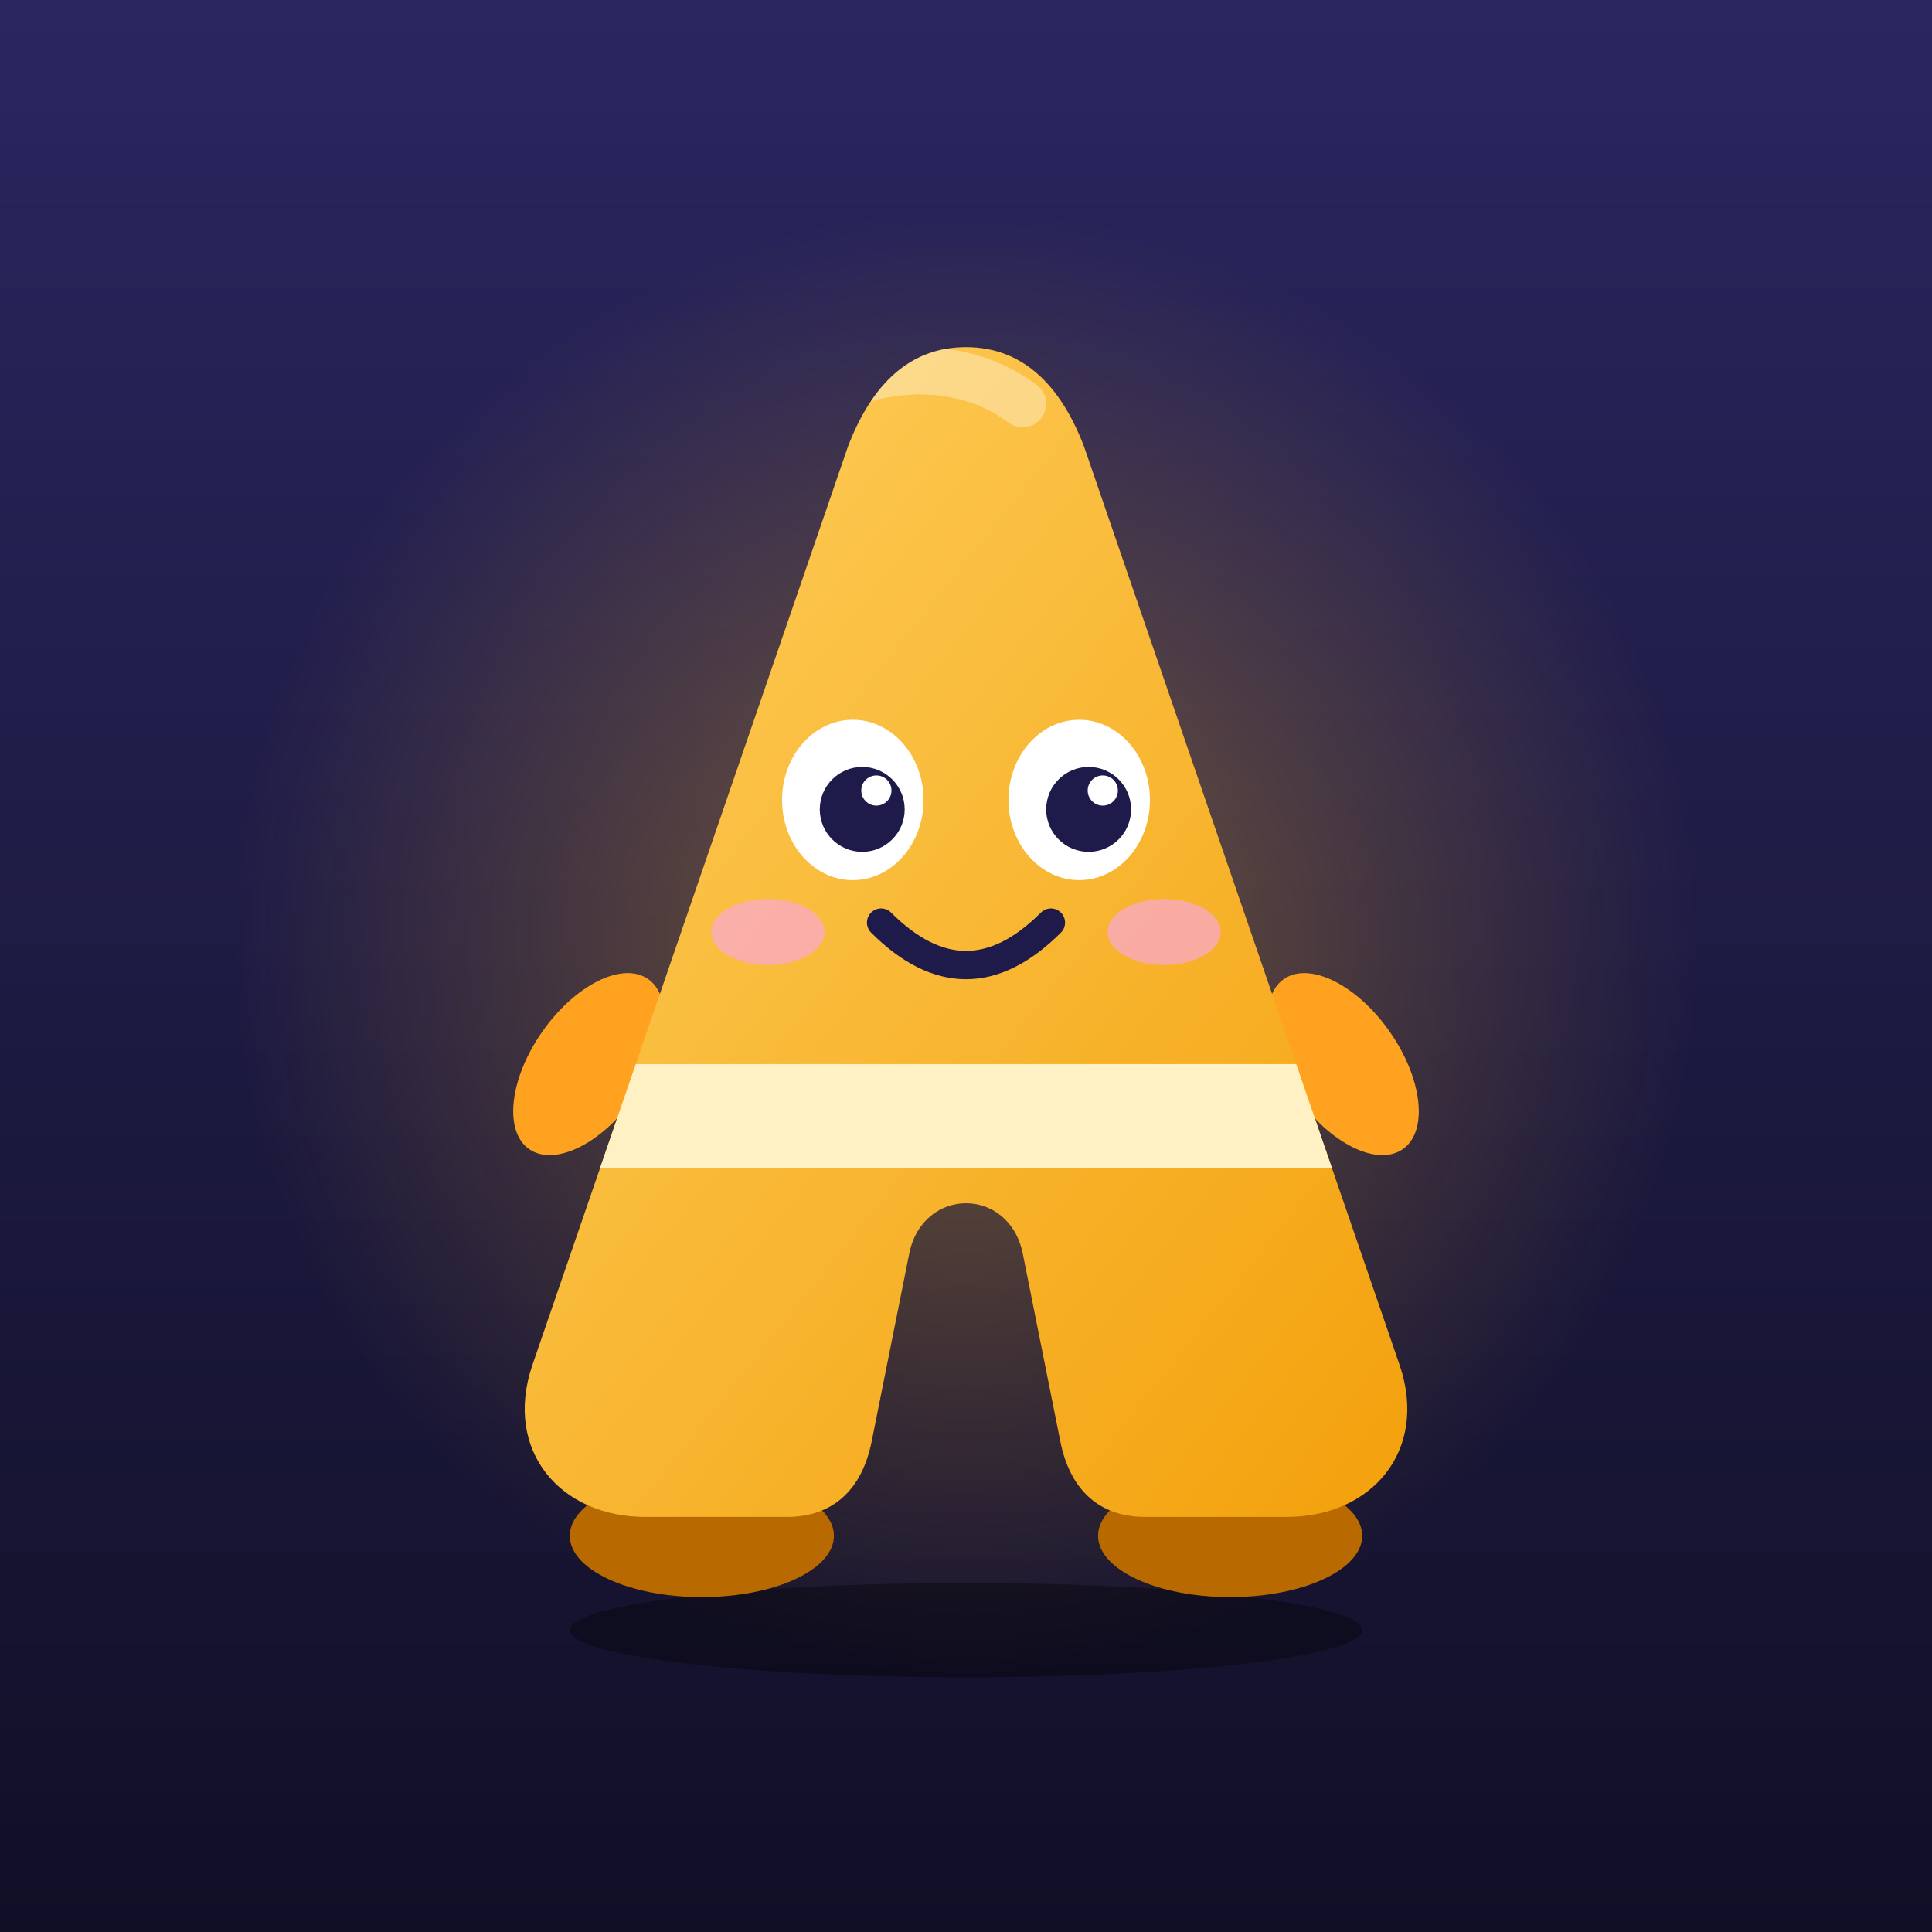
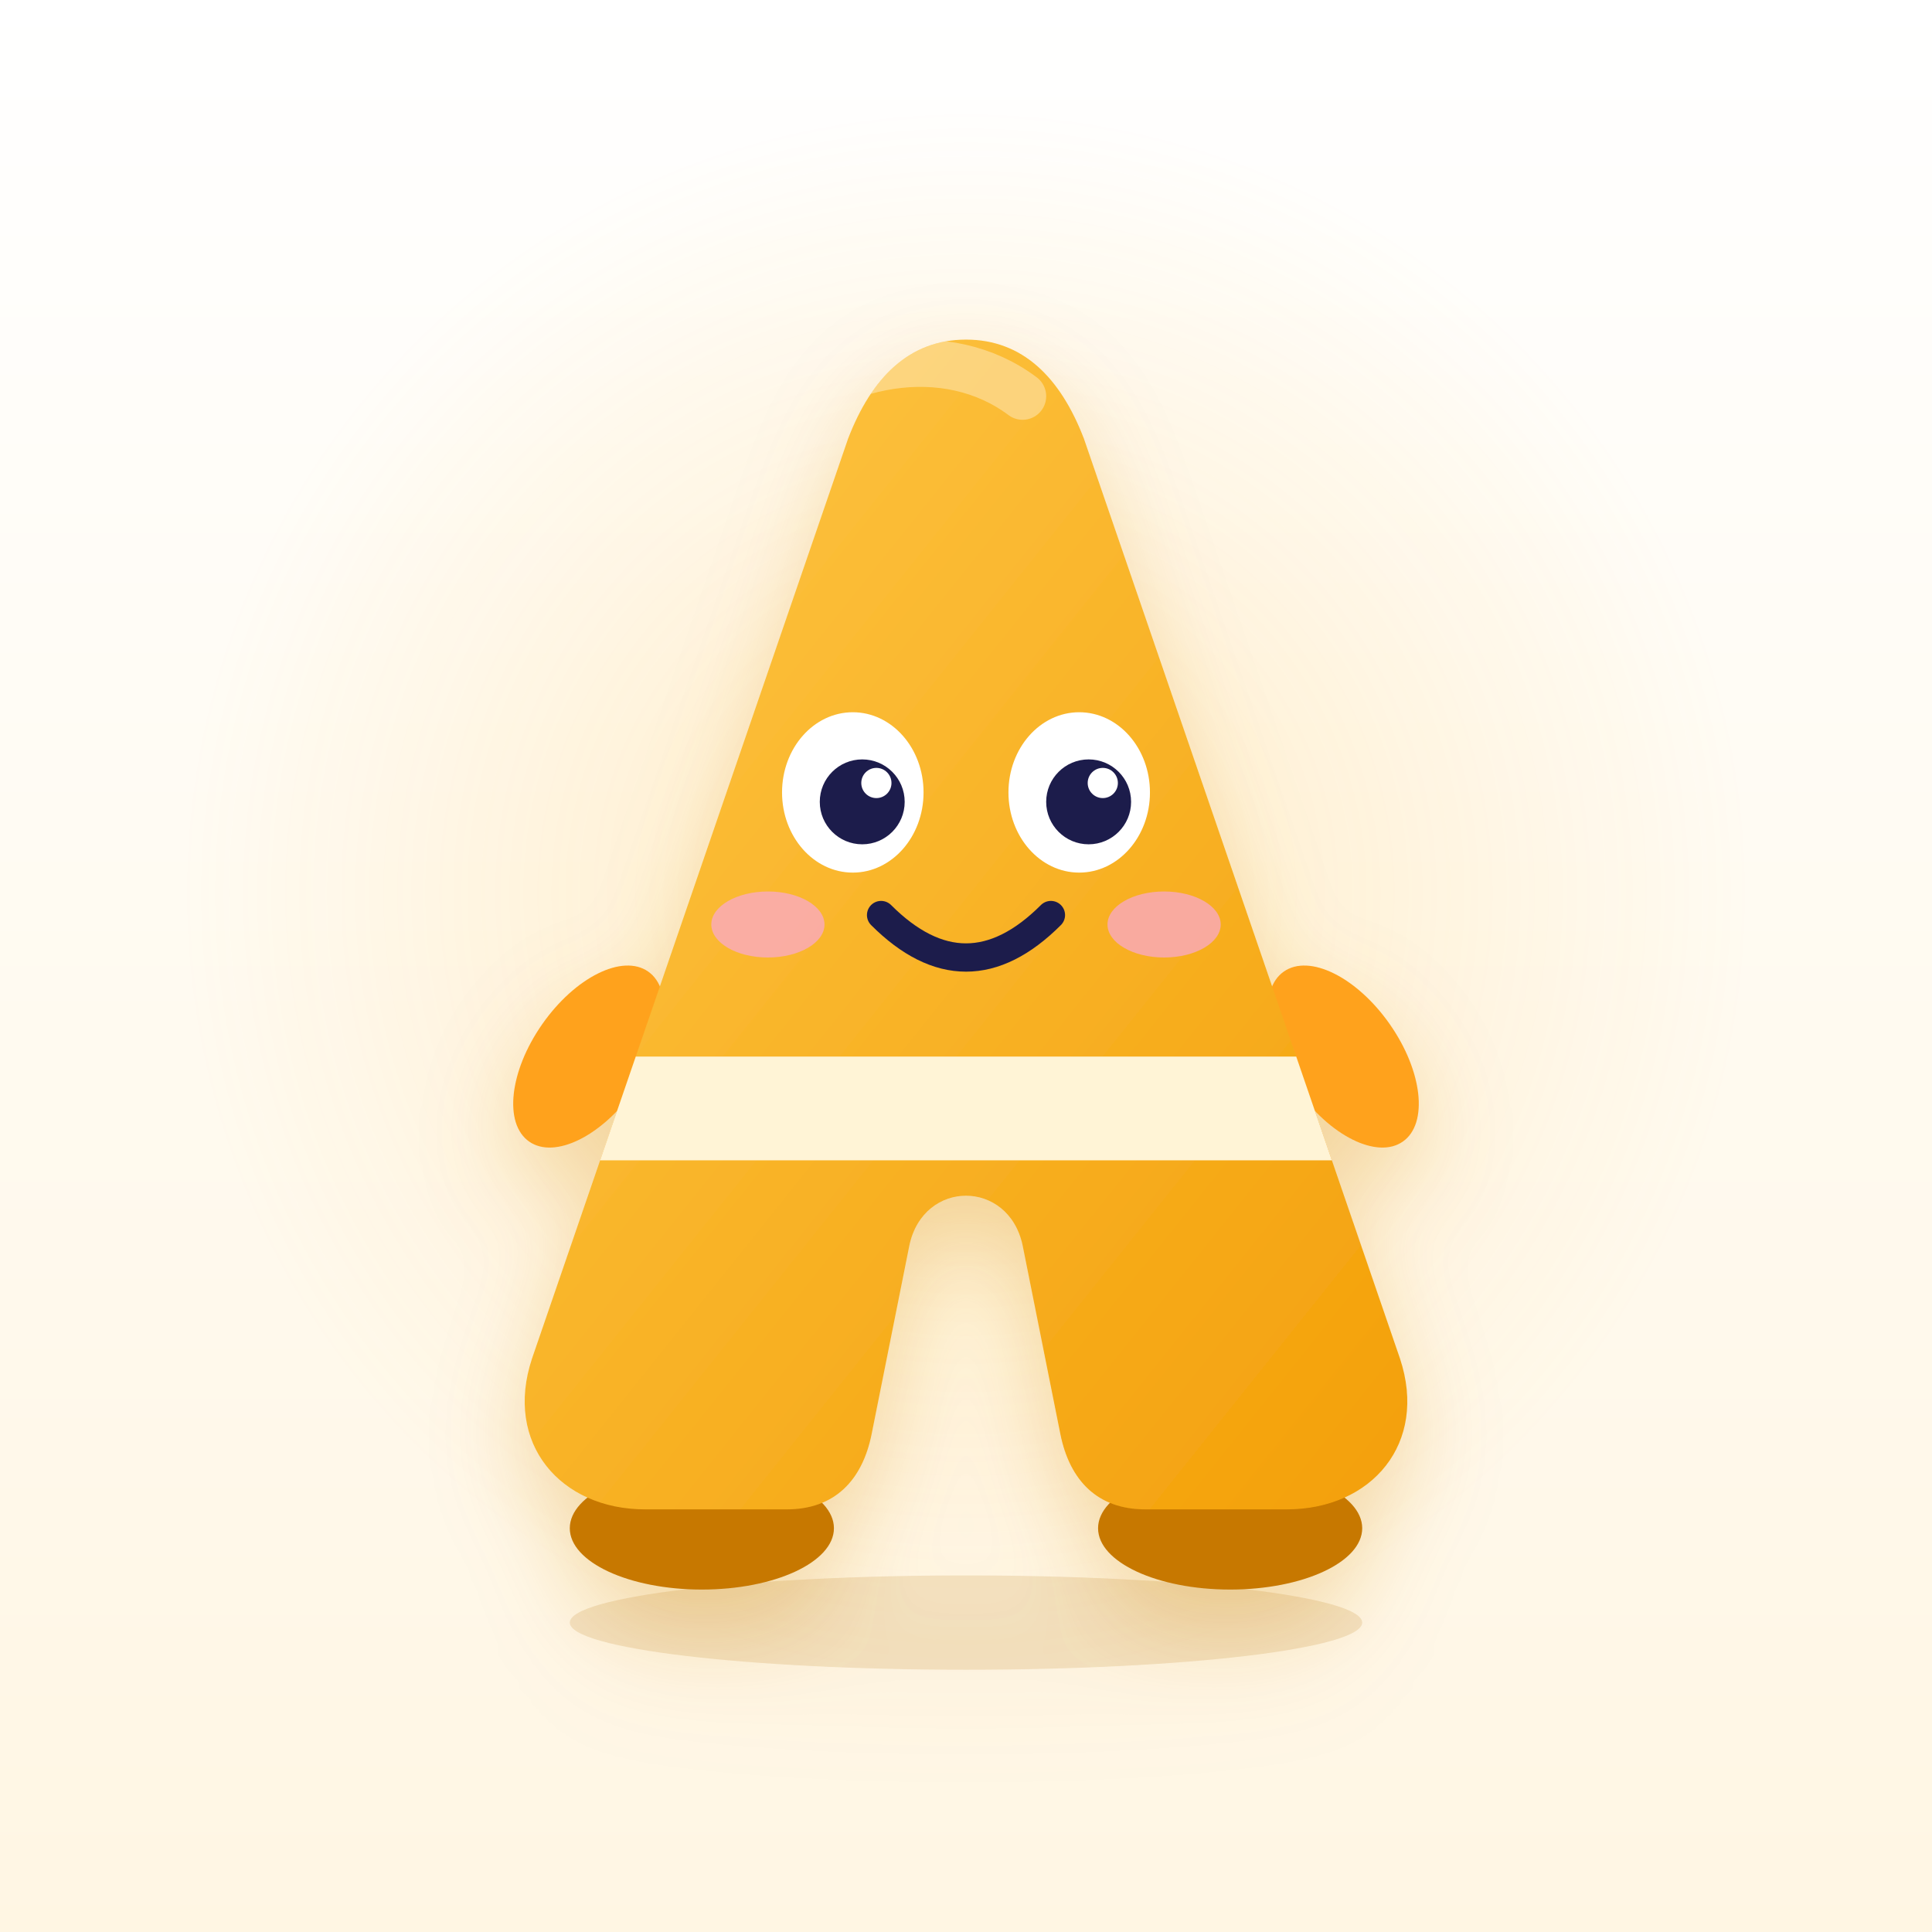
<svg xmlns="http://www.w3.org/2000/svg" viewBox="0 0 512 512">
  <defs>
    <linearGradient id="bg" x1="0" y1="0" x2="0" y2="1">
-       <stop offset="0" stop-color="#2A2660" />
-       <stop offset="1" stop-color="#110F26" />
+       <stop offset="0" stop-color="#FFFFFF" />
+       <stop offset="1" stop-color="#FFF6E3" />
    </linearGradient>
-     <radialGradient id="glow" cx=".5" cy=".5" r=".42">
-       <stop offset="0" stop-color="#FFB829" stop-opacity=".38" />
+     <radialGradient id="glow" cx=".5" cy=".48" r=".45">
+       <stop offset="0" stop-color="#FFB829" stop-opacity=".22" />
      <stop offset="1" stop-color="#FFB829" stop-opacity="0" />
    </radialGradient>
+     <filter id="sh" x="-20%" y="-20%" width="140%" height="140%">
+       <feDropShadow dx="0" dy="10" stdDeviation="12" flood-color="#D98A00" flood-opacity=".28" />
+     </filter>
  </defs>
  <rect width="512" height="512" fill="url(#bg)" />
-   <circle cx="256" cy="250" r="230" fill="url(#glow)" />
-   <svg viewBox="0 0 120 150" x="106" y="72" width="300" height="375" aria-hidden="true">
-     <defs>
-       <linearGradient id="m1g" x1="0" y1="0" x2="1" y2="1" gradientUnits="userSpaceOnUse" gradientTransform="scale(120 150)">
-         <stop offset="0" stop-color="#FFD466" />
-         <stop offset="1" stop-color="#F29A00" />
-       </linearGradient>
-       <clipPath id="m1c">
-         <path d="M60 8C66 8 70 12 72.5 18.5L106 116C109 125 103 132 94 132H79C74 132 71 129 70 124L66 104C64.5 97 55.5 97 54 104L50 124C49 129 46 132 41 132H26C17 132 11 125 14 116L47.5 18.5C50 12 54 8 60 8Z" />
-       </clipPath>
-     </defs>
-     <ellipse class="m-shadow" cx="60" cy="144" rx="42" ry="5" fill="#000" opacity=".35" />
-     <g class="m-body">
-       <ellipse cx="32" cy="134" rx="14" ry="6.5" fill="#B86A00" />
-       <ellipse cx="88" cy="134" rx="14" ry="6.5" fill="#B86A00" />
-       <g class="m-arm-l" style="transform-origin:26px 78px">
-         <ellipse cx="20" cy="84" rx="6" ry="11" fill="#FFA21F" transform="rotate(35 20 84)" />
+   <circle cx="256" cy="246" r="230" fill="url(#glow)" />
+   <g filter="url(#sh)">
+     <svg viewBox="0 0 120 150" x="106" y="70" width="300" height="375" aria-hidden="true">
+       <defs>
+         <linearGradient id="m1g" x1="0" y1="0" x2="1" y2="1" gradientUnits="userSpaceOnUse" gradientTransform="scale(120 150)">
+           <stop offset="0" stop-color="#FFCB4D" />
+           <stop offset="1" stop-color="#F29A00" />
+         </linearGradient>
+         <clipPath id="m1c">
+           <path d="M60 8C66 8 70 12 72.5 18.5L106 116C109 125 103 132 94 132H79C74 132 71 129 70 124L66 104C64.5 97 55.5 97 54 104L50 124C49 129 46 132 41 132H26C17 132 11 125 14 116L47.5 18.5C50 12 54 8 60 8Z" />
+         </clipPath>
+       </defs>
+       <ellipse class="m-shadow" cx="60" cy="144" rx="42" ry="5" fill="#B36B00" opacity=".16" />
+       <g class="m-body">
+         <ellipse cx="32" cy="134" rx="14" ry="6.5" fill="#C77800" />
+         <ellipse cx="88" cy="134" rx="14" ry="6.5" fill="#C77800" />
+         <g class="m-arm-l" style="transform-origin:26px 78px">
+           <ellipse cx="20" cy="84" rx="6" ry="11" fill="#FFA21F" transform="rotate(35 20 84)" />
+         </g>
+         <g class="m-arm-r" style="transform-origin:94px 78px">
+           <ellipse cx="100" cy="84" rx="6" ry="11" fill="#FFA21F" transform="rotate(-35 100 84)" />
+         </g>
+         <path d="M60 8C66 8 70 12 72.5 18.5L106 116C109 125 103 132 94 132H79C74 132 71 129 70 124L66 104C64.5 97 55.5 97 54 104L50 124C49 129 46 132 41 132H26C17 132 11 125 14 116L47.5 18.5C50 12 54 8 60 8Z" fill="url(#m1g)" />
+         <g clip-path="url(#m1c)">
+           <rect x="0" y="84" width="120" height="11" fill="#FFF4D6" />
+           <path d="M38 18c8-8 20-10 28-4" stroke="#fff" stroke-opacity=".35" stroke-width="5" stroke-linecap="round" fill="none" />
+         </g>
+         <ellipse cx="39" cy="70" rx="6" ry="3.5" fill="#f9a8d4" opacity=".7" />
+         <ellipse cx="81" cy="70" rx="6" ry="3.5" fill="#f9a8d4" opacity=".7" />
+         <g class="m-eyes">
+           <ellipse cx="48" cy="56" rx="7.5" ry="8.5" fill="#fff" />
+           <ellipse cx="72" cy="56" rx="7.5" ry="8.5" fill="#fff" />
+           <circle cx="49" cy="57" r="4.5" fill="#1e1b4b" />
+           <circle cx="73" cy="57" r="4.5" fill="#1e1b4b" />
+           <circle cx="50.5" cy="55" r="1.6" fill="#fff" />
+           <circle cx="74.5" cy="55" r="1.6" fill="#fff" />
+         </g>
+         <path d="M51 69q9 9 18 0" fill="none" stroke="#1e1b4b" stroke-width="3" stroke-linecap="round" />
      </g>
-       <g class="m-arm-r" style="transform-origin:94px 78px">
-         <ellipse cx="100" cy="84" rx="6" ry="11" fill="#FFA21F" transform="rotate(-35 100 84)" />
-       </g>
-       <path d="M60 8C66 8 70 12 72.5 18.5L106 116C109 125 103 132 94 132H79C74 132 71 129 70 124L66 104C64.5 97 55.5 97 54 104L50 124C49 129 46 132 41 132H26C17 132 11 125 14 116L47.5 18.5C50 12 54 8 60 8Z" fill="url(#m1g)" />
-       <g clip-path="url(#m1c)">
-         <rect x="0" y="84" width="120" height="11" fill="#FFF1C4" />
-         <path d="M38 18c8-8 20-10 28-4" stroke="#fff" stroke-opacity=".35" stroke-width="5" stroke-linecap="round" fill="none" />
-       </g>
-       <ellipse cx="39" cy="70" rx="6" ry="3.5" fill="#f9a8d4" opacity=".7" />
-       <ellipse cx="81" cy="70" rx="6" ry="3.5" fill="#f9a8d4" opacity=".7" />
-       <g class="m-eyes">
-         <ellipse cx="48" cy="56" rx="7.5" ry="8.5" fill="#fff" />
-         <ellipse cx="72" cy="56" rx="7.5" ry="8.5" fill="#fff" />
-         <circle cx="49" cy="57" r="4.5" fill="#1e1b4b" />
-         <circle cx="73" cy="57" r="4.5" fill="#1e1b4b" />
-         <circle cx="50.5" cy="55" r="1.6" fill="#fff" />
-         <circle cx="74.5" cy="55" r="1.6" fill="#fff" />
-       </g>
-       <path d="M51 69q9 9 18 0" fill="none" stroke="#1e1b4b" stroke-width="3" stroke-linecap="round" />
-     </g>
-   </svg>
+     </svg>
+   </g>
</svg>
